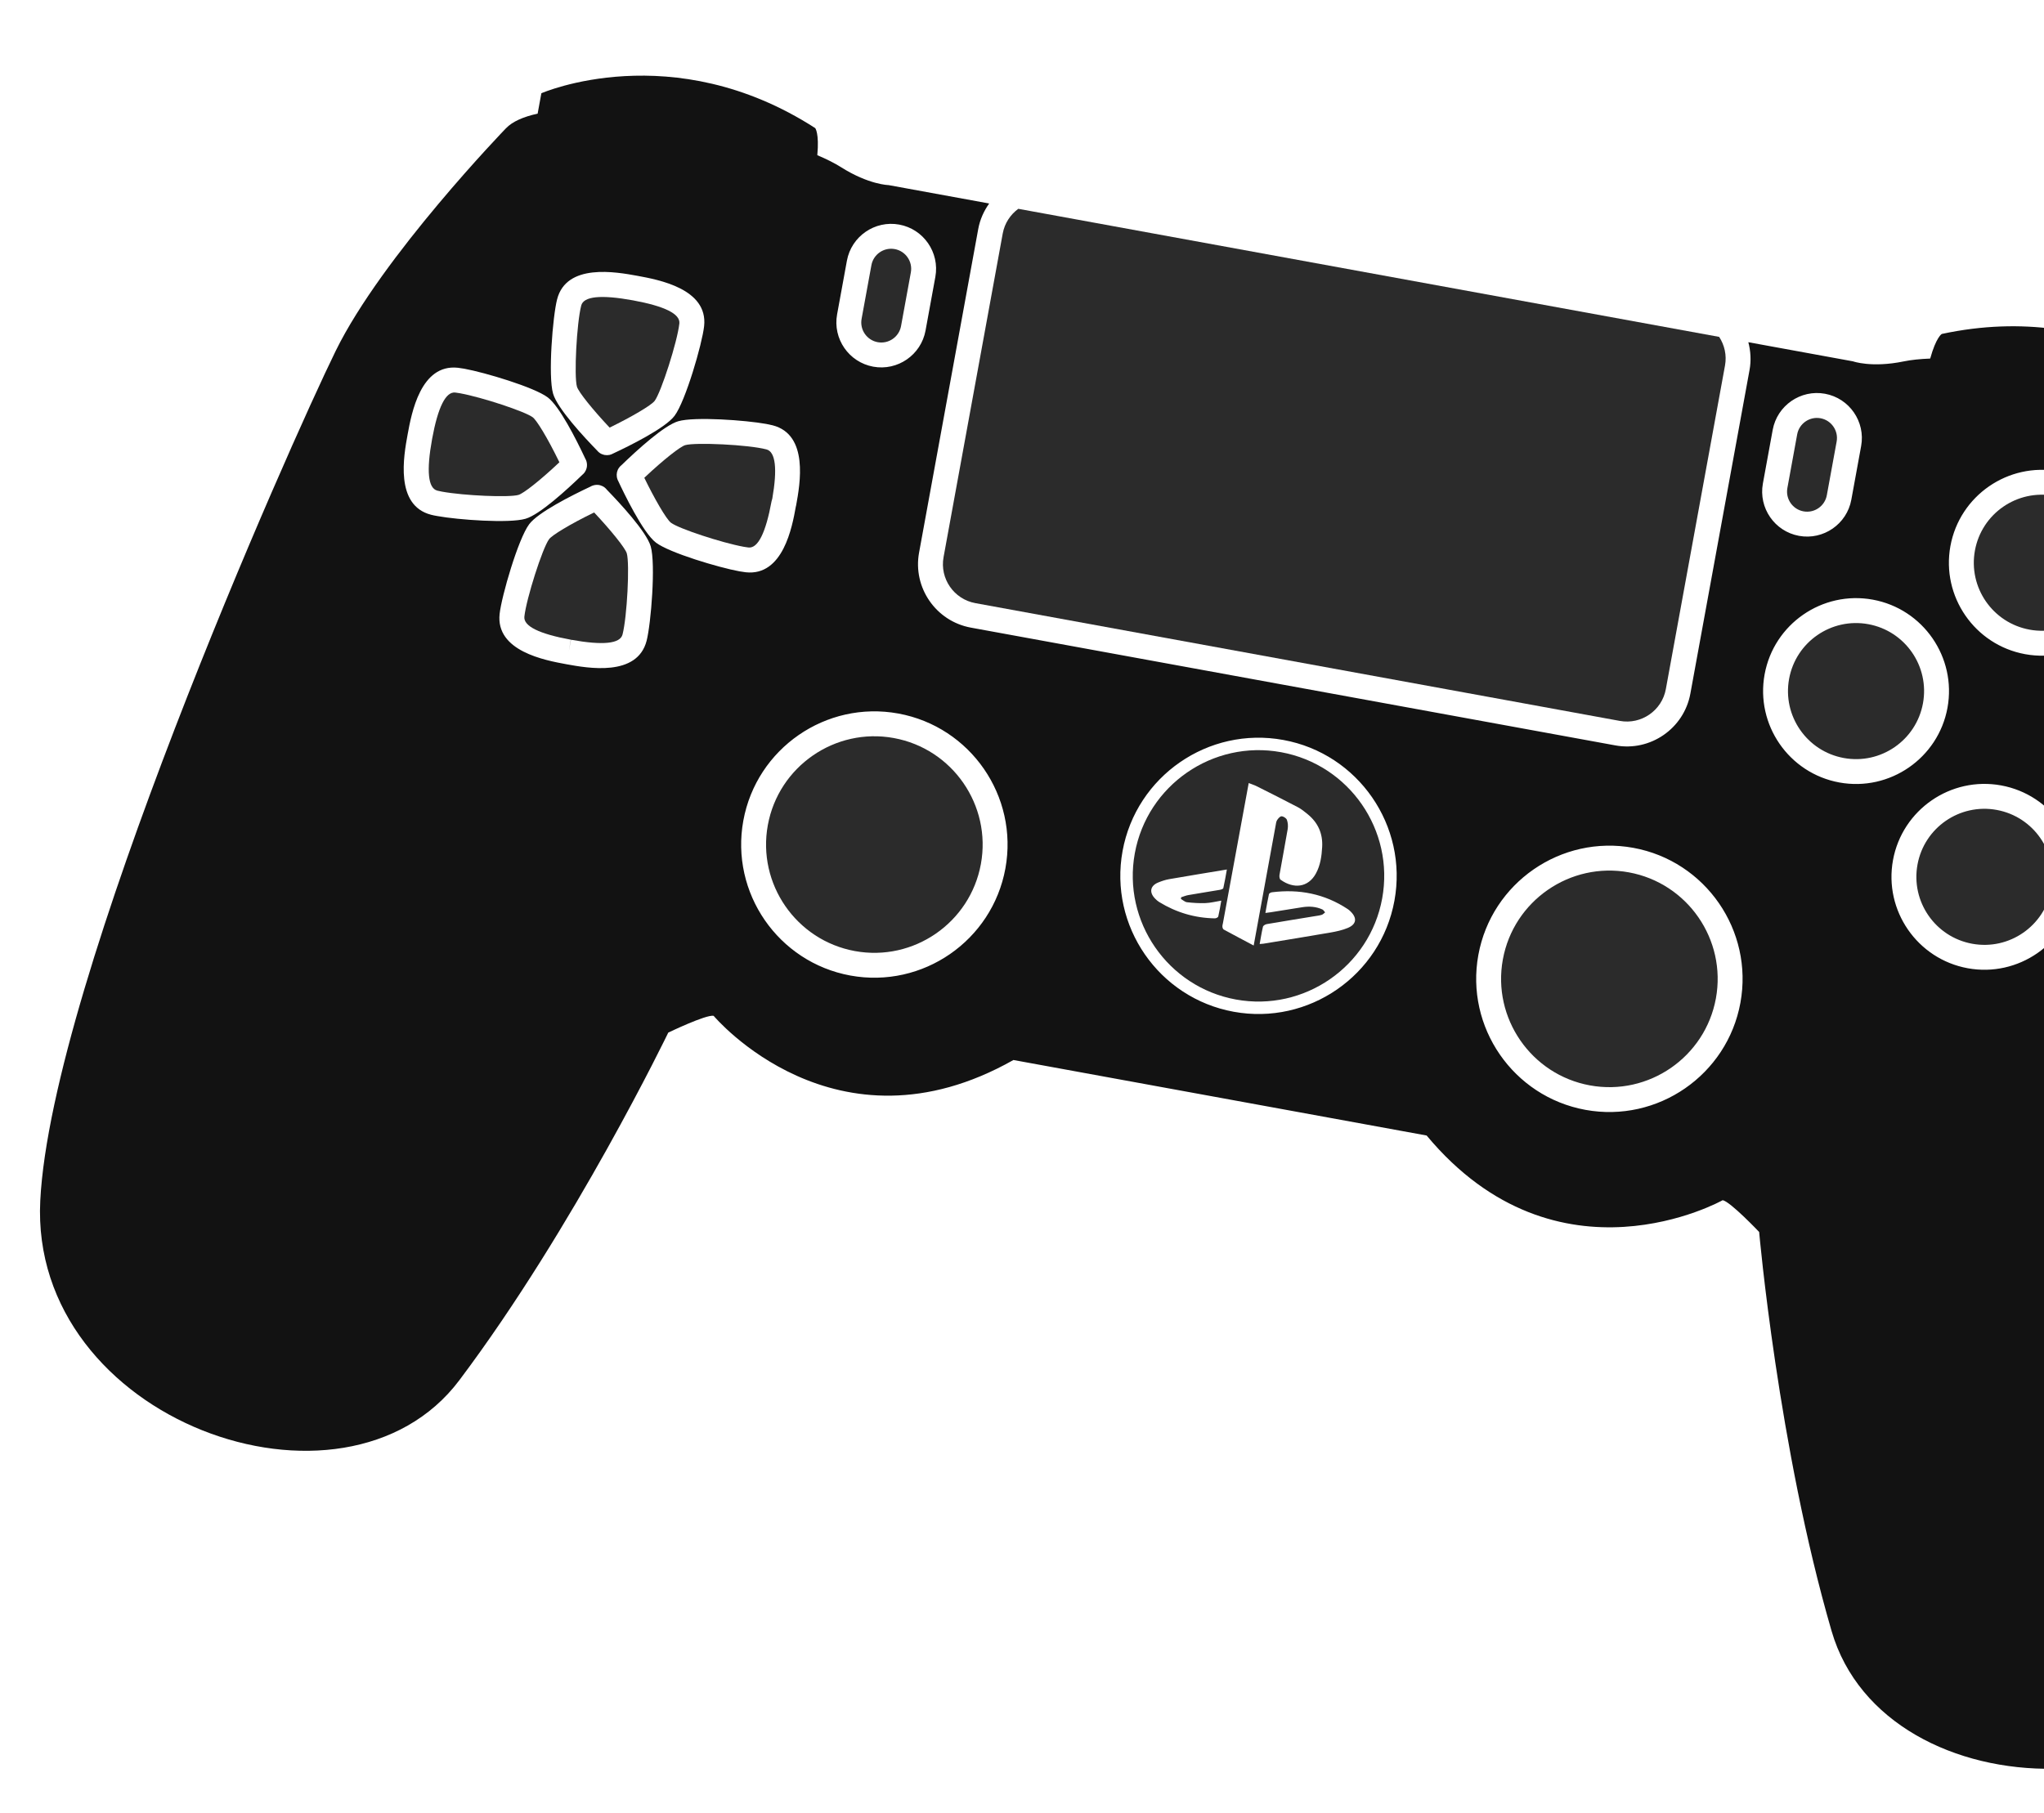
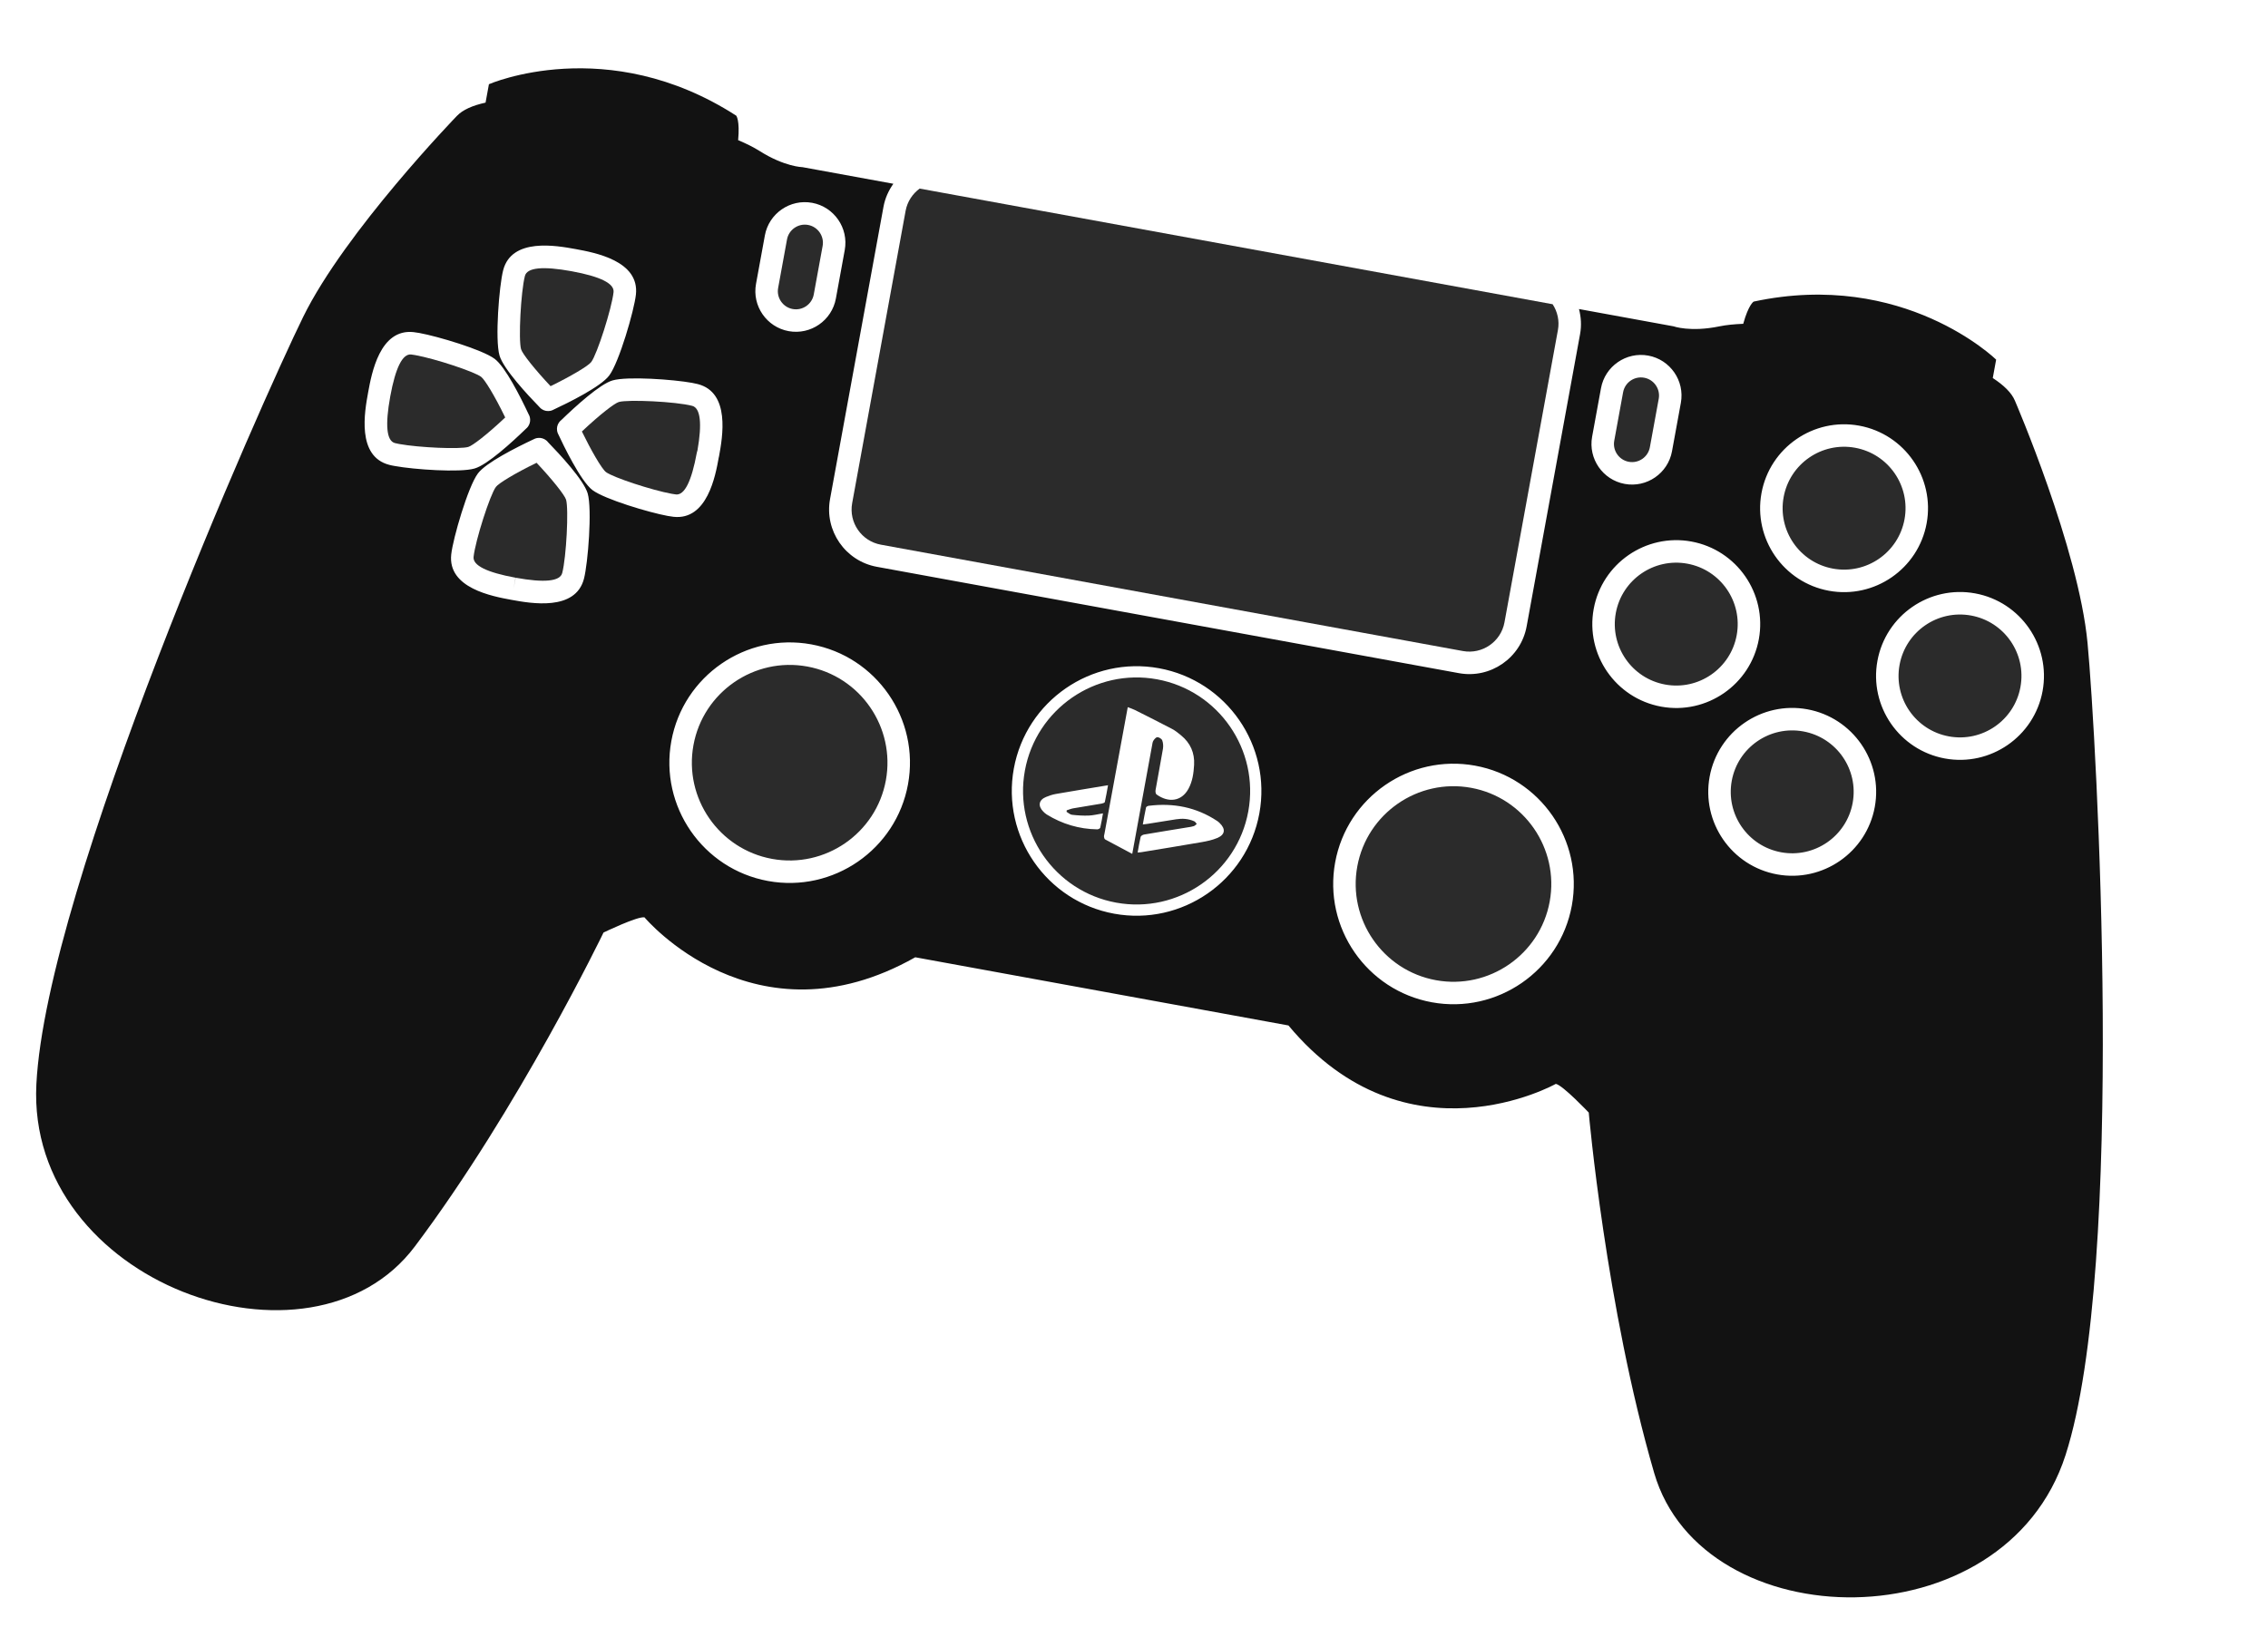
- <svg xmlns="http://www.w3.org/2000/svg" width="1168" height="1036" viewBox="0 0 1168 1036" fill="none">
+ <svg xmlns="http://www.w3.org/2000/svg" width="1435" height="1036" viewBox="0 0 1435 1036" fill="none">
  <path d="M339.502 292.903C325.321 299.803 315.464 305.914 313.783 308.152C310.018 313.15 300.778 342.106 299.645 352.417C299.042 357.848 307.969 362.284 326.167 365.627L324.972 372.642L326.251 365.642C344.455 368.953 354.373 367.962 355.734 362.652C358.322 352.608 359.905 322.254 358.166 316.262C357.278 313.268 349.087 303.076 339.502 292.903Z" fill="#2B2B2B" />
-   <path d="M304.421 238.503C299.979 235.176 275.487 227.08 262.818 224.764C261.812 224.58 260.924 224.446 260.156 224.365C254.711 223.76 250.263 232.668 246.922 250.866C243.591 269.167 244.587 279.07 249.894 280.43C250.653 280.626 251.544 280.819 252.553 281.004C265.224 283.32 290.991 284.429 296.296 282.864C298.999 282.084 308.203 275.029 319.655 264.216C312.76 250.022 306.659 240.186 304.421 238.503Z" fill="#2B2B2B" />
-   <path d="M437.949 256.862C427.624 254.136 397.308 252.746 391.545 254.428C388.855 255.211 379.635 262.277 368.17 273.087C373.699 284.471 380.66 296.725 383.422 298.792C387.846 302.133 412.325 310.21 425.01 312.529C426.017 312.713 426.919 312.847 427.673 312.928C433.118 313.533 437.566 304.625 440.907 286.427C440.994 285.951 441.145 285.43 441.315 284.981C444.249 268.139 443.242 258.22 437.949 256.862Z" fill="#2B2B2B" />
+   <path d="M304.421 238.503C299.979 235.176 275.487 227.08 262.818 224.764C261.812 224.58 260.924 224.446 260.156 224.365C254.711 223.76 250.263 232.668 246.922 250.866C243.591 269.167 244.587 279.07 249.894 280.43C250.653 280.626 251.544 280.82 252.553 281.004C265.224 283.32 290.991 284.429 296.296 282.864C298.999 282.084 308.203 275.029 319.655 264.217C312.76 250.022 306.659 240.186 304.421 238.503Z" fill="#2B2B2B" />
+   <path d="M437.949 256.863C427.624 254.136 397.308 252.747 391.545 254.428C388.855 255.211 379.635 262.278 368.17 273.087C373.699 284.472 380.66 296.725 383.422 298.793C387.846 302.133 412.325 310.21 425.01 312.529C426.017 312.713 426.919 312.847 427.673 312.928C433.118 313.533 437.566 304.625 440.907 286.427C440.994 285.951 441.145 285.431 441.315 284.982C444.249 268.14 443.242 258.22 437.949 256.863Z" fill="#2B2B2B" />
  <path d="M732.059 429.936C693.096 422.814 655.589 448.729 648.467 487.695C641.345 526.656 667.26 564.166 706.223 571.287C745.187 578.409 782.694 552.494 789.816 513.531C796.938 474.565 771.025 437.058 732.059 429.936ZM696.141 523.868C696.024 524.354 694.898 524.898 694.26 524.9C682.763 524.72 672.114 521.545 662.334 515.532C661.487 515.018 660.747 514.316 660.051 513.612C656.553 510.036 657.256 506.271 661.836 504.403C663.821 503.594 665.918 502.878 668.026 502.511C678.845 500.626 689.67 498.872 701.07 496.977C700.385 500.728 699.821 504.212 699.036 507.628C698.922 508.099 697.721 508.487 696.975 508.611C690.985 509.641 684.988 510.557 679.009 511.606C677.62 511.844 676.298 512.428 674.931 512.858C674.902 513.172 674.871 513.498 674.828 513.809C675.982 514.467 677.087 515.55 678.291 515.685C681.808 516.082 685.368 516.312 688.892 516.176C691.75 516.06 694.576 515.319 697.871 514.78C697.29 518.059 696.824 520.997 696.141 523.868ZM729.787 468.731C729.227 469.581 729.126 470.764 728.932 471.83C724.95 493.526 720.996 515.245 717.03 536.946C716.84 537.982 716.654 539.002 716.393 540.43C710.39 537.25 704.821 534.31 699.282 531.3C698.848 531.062 698.562 530.256 698.52 529.685C698.463 528.963 698.718 528.216 698.853 527.474C703.566 501.844 708.279 476.214 712.994 450.586C713.158 449.689 713.319 448.809 713.547 447.562C715.233 448.232 716.726 448.691 718.104 449.378C725.976 453.335 733.849 457.277 741.65 461.379C743.682 462.446 745.518 463.968 747.317 465.439C753.181 470.258 755.947 476.494 755.526 484.098C755.227 489.369 754.531 494.521 751.942 499.27C747.572 507.27 739.277 508.241 731.737 502.799C731.148 502.372 730.986 500.882 731.15 499.985C732.654 491.288 734.353 482.629 735.814 473.925C736.099 472.197 735.965 470.236 735.381 468.609C735.023 467.631 733.442 466.621 732.367 466.567C731.514 466.486 730.394 467.785 729.787 468.731ZM771.699 520.91C775.611 524.677 775.166 528.3 770.155 530.379C767.054 531.678 763.648 532.414 760.318 532.993C747.542 535.215 734.723 537.269 721.921 539.388C721.369 539.474 720.791 539.484 719.807 539.564C720.457 536.007 720.942 532.798 721.701 529.667C721.864 529.018 723.048 528.322 723.838 528.192C733.098 526.599 742.379 525.13 751.659 523.597C752.882 523.399 754.152 523.256 755.325 522.862C756.032 522.632 756.589 521.963 757.211 521.484C756.691 520.914 756.277 520.098 755.635 519.808C751.962 518.137 748.08 517.919 744.149 518.534C738.148 519.46 732.165 520.452 726.16 521.409C725.281 521.551 724.393 521.649 723.077 521.815C723.776 517.992 724.355 514.511 725.118 511.046C725.217 510.586 726.193 510.07 726.814 509.996C742.405 508.042 756.952 510.859 770.165 519.627C770.725 519.992 771.221 520.446 771.699 520.91Z" fill="#2B2B2B" />
  <path d="M501.55 195.583C507.766 196.719 513.745 192.588 514.881 186.372L520.488 155.697C521.622 149.495 517.495 143.502 511.277 142.366C505.059 141.229 499.082 145.361 497.946 151.577L492.339 182.252C491.205 188.468 495.334 194.447 501.55 195.583Z" fill="#2B2B2B" />
  <path d="M348.351 244.405C360.929 238.283 372.183 231.645 374.073 229.142C377.84 224.128 387.078 195.188 388.206 184.905C388.8 179.443 379.874 175.003 361.689 171.666C343.402 168.337 333.485 169.331 332.122 174.64C329.532 184.698 327.951 215.038 329.69 221.03C330.572 224.04 338.766 234.235 348.351 244.405Z" fill="#2B2B2B" />
  <path d="M1030.57 292.276C1036.79 293.413 1042.76 289.281 1043.9 283.065L1049.51 252.39C1050.64 246.188 1046.51 240.195 1040.29 239.059C1034.08 237.923 1028.1 242.054 1026.96 248.27L1021.36 278.945C1020.22 285.161 1024.35 291.141 1030.57 292.276Z" fill="#2B2B2B" />
  <path d="M1126.97 539.416C1148.09 543.278 1168.35 529.283 1172.21 508.158C1176.07 487.034 1162.08 466.779 1140.95 462.917C1119.83 459.056 1099.57 473.051 1095.71 494.176C1091.85 515.3 1105.85 535.555 1126.97 539.416Z" fill="#2B2B2B" />
-   <path d="M1274.85 253.559C1272.75 248.561 1267.77 243.757 1260.86 239.252L1262.99 227.603C1262.99 227.603 1204.6 170.489 1109.57 190.88C1109.57 190.88 1106.33 192.763 1102.97 204.94C1097.19 205.168 1092.1 205.686 1087.89 206.553C1069.46 210.36 1058.83 206.522 1058.83 206.522L999.05 195.595C1000.37 200.638 1000.74 206 999.738 211.461L965.929 396.434C962.278 416.412 943.053 429.697 923.072 426.045L554.79 358.731C534.812 355.079 521.529 335.855 525.181 315.874L558.99 130.902C559.989 125.441 562.227 120.555 565.247 116.305L507.763 105.798C507.763 105.798 496.468 105.613 480.57 95.547C476.925 93.247 472.368 90.951 467.036 88.704C468.205 76.128 465.842 73.221 465.842 73.221C384.163 20.545 309.351 53.299 309.351 53.299L307.222 64.948C299.145 66.712 292.799 69.446 289.071 73.379C289.071 73.379 218.319 146.533 191.815 200.587C165.308 254.643 29.376 560.522 23.011 686.218C16.647 811.913 196.642 876.524 262.487 788.89C328.347 701.256 381.863 590.212 381.863 590.212C381.863 590.212 403.4 579.798 407.783 580.6C407.783 580.6 477.194 663.514 579.098 605.863L815.215 649.02C890.137 738.977 984.39 685.991 984.39 685.991C988.771 686.792 1005.23 704.151 1005.23 704.151C1005.23 704.151 1016.01 826.943 1046.61 932.211C1077.21 1037.47 1268.41 1040.71 1306.92 920.889C1345.43 801.072 1326.48 466.88 1320.82 406.946C1315.16 347.013 1274.85 253.559 1274.85 253.559ZM483.947 149.015C486.493 135.086 499.908 125.817 513.837 128.363C527.767 130.909 537.034 144.324 534.488 158.253L528.881 188.928C526.335 202.858 512.922 212.127 498.992 209.581C485.063 207.035 475.794 193.62 478.34 179.69L483.947 149.015ZM318.348 171.079C323.686 150.267 352.054 155.435 364.151 157.632C376.358 159.878 404.692 165.073 402.351 186.432C401.253 196.475 391.751 229.304 385.444 237.685C380.124 244.786 359.517 254.939 350.344 259.22C349.716 259.569 349.029 259.847 348.318 260.008C347.374 260.197 346.414 260.209 345.506 260.043C345.421 260.027 345.337 260.012 345.241 259.994C344.336 259.798 343.449 259.421 342.668 258.874C342.12 258.469 341.62 258.032 341.222 257.524C334.13 250.254 318.509 233.524 316.046 224.998C313.108 214.944 315.82 180.876 318.348 171.079ZM246.343 294.223C225.532 288.871 230.7 260.517 232.914 248.407C235.145 236.197 240.338 207.863 261.714 210.207C262.747 210.325 264.001 210.509 265.374 210.76C277.05 212.894 305.164 221.274 312.967 227.112C319.699 232.163 329.229 251.018 334.468 262.179C334.724 262.602 334.926 263.074 335.085 263.549C335.508 264.884 335.536 266.308 335.197 267.605C334.989 268.435 334.616 269.208 334.12 269.94C333.731 270.491 333.267 270.971 332.757 271.384C323.863 279.988 308.346 294.194 300.284 296.513C290.975 299.239 261.704 297.113 250.014 294.977C248.606 294.753 247.38 294.486 246.343 294.223ZM369.504 366.214C364.152 387.026 335.798 381.86 323.685 379.658L323.644 379.65C311.481 377.413 283.133 372.215 285.502 350.861C286.6 340.818 296.101 307.977 302.406 299.61C307.47 292.883 326.313 283.346 337.457 278.106C337.831 277.886 338.211 277.707 338.627 277.568C339.14 277.373 339.67 277.253 340.201 277.191C342.086 276.928 344.028 277.47 345.559 278.662C346.038 279.055 346.453 279.476 346.813 279.948C353.975 287.317 369.386 303.85 371.837 312.286C374.741 322.365 372.013 356.446 369.504 366.214ZM454.728 289.718C452.693 301.095 447.482 329.439 426.125 327.086C425.076 326.965 423.837 326.783 422.451 326.53C410.761 324.393 382.633 316.011 374.871 310.181C367.341 304.521 356.108 281.04 353.351 275.082C353.044 274.548 352.814 273.984 352.648 273.377C352.579 273.118 352.522 272.876 352.486 272.609C352.196 270.793 352.602 268.883 353.723 267.339C354.155 266.723 354.667 266.209 355.24 265.765C364.153 257.134 379.554 243.093 387.575 240.77C396.911 238.051 426.183 240.174 437.859 242.308C439.245 242.562 440.47 242.83 441.494 243.088C462.223 248.412 457.173 276.6 454.947 288.779C454.9 289.085 454.828 289.403 454.728 289.718ZM485.95 557.586C444.662 550.04 417.217 510.312 424.762 469.029C432.309 427.741 472.037 400.279 513.323 407.825C554.608 415.371 582.058 455.098 574.509 496.399C566.966 537.671 527.223 565.13 485.95 557.586ZM704.945 578.285C662.118 570.458 633.637 529.254 641.467 486.415C649.298 443.572 690.51 415.11 733.339 422.938C776.166 430.766 804.647 471.969 796.817 514.81C788.989 557.649 747.772 586.113 704.945 578.285ZM1176.32 269.403C1205.13 274.67 1224.29 302.391 1219.02 331.204C1213.75 360.019 1186.03 379.17 1157.22 373.903C1128.41 368.636 1109.25 340.918 1114.52 312.103C1119.79 283.29 1147.51 264.137 1176.32 269.403ZM1012.97 245.709C1015.51 231.78 1028.93 222.51 1042.86 225.056C1056.79 227.603 1066.05 241.017 1063.51 254.947L1057.9 285.622C1055.36 299.552 1041.94 308.821 1028.01 306.275C1014.08 303.729 1004.82 290.314 1007.36 276.384L1012.97 245.709ZM905.962 634.356C864.675 626.809 837.229 587.081 844.775 545.798C852.321 504.511 892.05 477.049 933.335 484.595C974.62 492.141 1002.07 531.867 994.52 573.168C986.976 614.44 947.236 641.9 905.962 634.356ZM1051.05 447.237C1022.23 441.971 1003.08 414.25 1008.35 385.437C1013.61 356.624 1041.33 337.471 1070.15 342.737C1098.96 348.004 1118.11 375.724 1112.85 404.537C1107.58 433.35 1079.86 452.504 1051.05 447.237ZM1124.41 553.415C1095.59 548.148 1076.44 520.43 1081.71 491.615C1086.98 462.802 1114.69 443.648 1143.51 448.915C1172.32 454.182 1191.48 481.903 1186.21 510.715C1180.94 539.531 1153.21 558.679 1124.41 553.415ZM1230.58 480.051C1201.76 474.785 1182.61 447.064 1187.88 418.251C1193.14 389.438 1220.86 370.285 1249.68 375.552C1278.49 380.818 1297.64 408.539 1292.38 437.352C1287.11 466.165 1259.39 485.317 1230.58 480.051Z" fill="#121212" />
+   <path d="M1233.13 466.069C1254.26 469.93 1274.51 455.936 1278.37 434.811C1282.24 413.686 1268.24 393.431 1247.12 389.57C1225.99 385.709 1205.74 399.704 1201.88 420.829C1198.01 441.953 1212.01 462.208 1233.13 466.069Z" fill="#2B2B2B" />
+   <path d="M1274.85 253.559C1272.75 248.562 1267.77 243.757 1260.86 239.252L1262.99 227.603C1262.99 227.603 1204.6 170.49 1109.57 190.881C1109.57 190.881 1106.33 192.764 1102.97 204.94C1097.19 205.169 1092.1 205.686 1087.89 206.553C1069.46 210.36 1058.83 206.522 1058.83 206.522L999.05 195.595C1000.37 200.638 1000.74 206.001 999.738 211.461L965.929 396.434C962.278 416.412 943.053 429.697 923.072 426.045L554.79 358.731C534.812 355.079 521.529 335.855 525.181 315.874L558.99 130.902C559.989 125.441 562.227 120.555 565.247 116.306L507.763 105.799C507.763 105.799 496.468 105.614 480.57 95.547C476.925 93.247 472.368 90.951 467.036 88.704C468.205 76.129 465.842 73.222 465.842 73.222C384.163 20.545 309.351 53.299 309.351 53.299L307.222 64.948C299.145 66.713 292.799 69.446 289.071 73.38C289.071 73.38 218.319 146.533 191.815 200.587C165.308 254.643 29.376 560.523 23.011 686.218C16.647 811.913 196.642 876.524 262.487 788.89C328.347 701.256 381.863 590.212 381.863 590.212C381.863 590.212 403.4 579.799 407.783 580.6C407.783 580.6 477.194 663.514 579.098 605.863L815.215 649.02C890.137 738.977 984.39 685.991 984.39 685.991C988.771 686.792 1005.23 704.151 1005.23 704.151C1005.23 704.151 1016.01 826.944 1046.61 932.211C1077.21 1037.47 1268.41 1040.71 1306.92 920.889C1345.43 801.072 1326.48 466.88 1320.82 406.946C1315.16 347.013 1274.85 253.559 1274.85 253.559ZM483.947 149.015C486.493 135.086 499.908 125.817 513.837 128.363C527.767 130.909 537.034 144.324 534.488 158.253L528.881 188.928C526.335 202.858 512.922 212.127 498.992 209.581C485.063 207.035 475.794 193.62 478.34 179.691L483.947 149.015ZM318.348 171.079C323.686 150.267 352.054 155.436 364.151 157.633C376.358 159.878 404.692 165.073 402.351 186.433C401.253 196.476 391.751 229.304 385.444 237.685C380.124 244.787 359.517 254.94 350.344 259.22C349.716 259.569 349.029 259.848 348.318 260.009C347.374 260.198 346.414 260.209 345.506 260.043C345.421 260.028 345.337 260.012 345.241 259.995C344.336 259.798 343.449 259.421 342.668 258.874C342.12 258.469 341.62 258.033 341.222 257.525C334.13 250.254 318.509 233.524 316.046 224.999C313.108 214.944 315.82 180.877 318.348 171.079ZM246.343 294.223C225.532 288.871 230.7 260.518 232.914 248.407C235.145 236.198 240.338 207.863 261.714 210.207C262.747 210.325 264.001 210.51 265.374 210.76C277.05 212.895 305.164 221.274 312.967 227.112C319.699 232.163 329.229 251.018 334.468 262.179C334.724 262.602 334.926 263.074 335.085 263.55C335.508 264.885 335.536 266.308 335.197 267.606C334.989 268.435 334.616 269.209 334.12 269.941C333.731 270.491 333.267 270.972 332.757 271.384C323.863 279.988 308.346 294.194 300.284 296.513C290.975 299.239 261.704 297.114 250.014 294.977C248.606 294.753 247.38 294.486 246.343 294.223ZM369.504 366.215C364.152 387.026 335.798 381.86 323.685 379.658L323.644 379.651C311.481 377.413 283.133 372.215 285.502 350.861C286.6 340.818 296.101 307.978 302.406 299.61C307.47 292.883 326.313 283.346 337.457 278.106C337.831 277.886 338.211 277.707 338.627 277.568C339.14 277.374 339.67 277.253 340.201 277.192C342.086 276.929 344.028 277.47 345.559 278.663C346.038 279.055 346.453 279.476 346.813 279.949C353.975 287.317 369.386 303.85 371.837 312.286C374.741 322.366 372.013 356.446 369.504 366.215ZM454.728 289.718C452.693 301.096 447.482 329.439 426.125 327.086C425.076 326.965 423.837 326.784 422.451 326.53C410.761 324.394 382.633 316.011 374.871 310.181C367.341 304.521 356.108 281.04 353.351 275.082C353.044 274.548 352.814 273.984 352.648 273.377C352.579 273.118 352.522 272.876 352.486 272.61C352.196 270.793 352.602 268.884 353.723 267.339C354.155 266.723 354.667 266.209 355.24 265.765C364.153 257.135 379.554 243.094 387.575 240.77C396.911 238.051 426.183 240.174 437.859 242.308C439.245 242.562 440.47 242.831 441.494 243.089C462.223 248.412 457.173 276.6 454.947 288.779C454.9 289.085 454.828 289.403 454.728 289.718ZM485.95 557.587C444.662 550.04 417.217 510.312 424.762 469.029C432.309 427.741 472.037 400.28 513.323 407.826C554.608 415.372 582.058 455.098 574.509 496.4C566.966 537.671 527.223 565.131 485.95 557.587ZM704.945 578.286C662.118 570.458 633.637 529.254 641.467 486.416C649.298 443.573 690.51 415.11 733.339 422.938C776.166 430.766 804.647 471.97 796.817 514.81C788.989 557.649 747.772 586.114 704.945 578.286ZM1176.32 269.404C1205.13 274.67 1224.29 302.391 1219.02 331.204C1213.75 360.019 1186.03 379.17 1157.22 373.904C1128.41 368.637 1109.25 340.919 1114.52 312.103C1119.79 283.29 1147.51 264.137 1176.32 269.404ZM1012.97 245.709C1015.51 231.78 1028.93 222.51 1042.86 225.056C1056.79 227.603 1066.05 241.018 1063.51 254.947L1057.9 285.622C1055.36 299.552 1041.94 308.821 1028.01 306.275C1014.08 303.729 1004.82 290.314 1007.36 276.384L1012.97 245.709ZM905.962 634.356C864.675 626.81 837.229 587.081 844.775 545.798C852.321 504.511 892.05 477.049 933.335 484.595C974.62 492.141 1002.07 531.867 994.52 573.169C986.976 614.44 947.236 641.9 905.962 634.356ZM1051.05 447.237C1022.23 441.971 1003.08 414.25 1008.35 385.437C1013.61 356.624 1041.33 337.471 1070.15 342.737C1098.96 348.004 1118.11 375.725 1112.85 404.538C1107.58 433.351 1079.86 452.504 1051.05 447.237ZM1124.41 553.415C1095.59 548.149 1076.44 520.431 1081.71 491.615C1086.98 462.802 1114.69 443.649 1143.51 448.916C1172.32 454.182 1191.48 481.903 1186.21 510.716C1180.94 539.531 1153.21 558.679 1124.41 553.415ZM1230.58 480.052C1201.76 474.785 1182.61 447.064 1187.88 418.252C1193.14 389.439 1220.86 370.285 1249.68 375.552C1278.49 380.818 1297.64 408.539 1292.38 437.352C1287.11 466.165 1259.39 485.318 1230.58 480.052Z" fill="#121212" />
  <path d="M1159.78 359.889C1180.91 363.75 1201.16 349.755 1205.03 328.63C1208.89 307.506 1194.89 287.251 1173.77 283.39C1152.64 279.529 1132.39 293.523 1128.53 314.648C1124.67 335.773 1138.66 356.027 1159.78 359.889Z" fill="#2B2B2B" />
-   <path d="M1053.6 433.254C1074.73 437.115 1094.98 423.12 1098.84 401.996C1102.7 380.871 1088.71 360.616 1067.58 356.755C1046.46 352.894 1026.2 366.889 1022.34 388.013C1018.48 409.138 1032.48 429.393 1053.6 433.254Z" fill="#2B2B2B" />
-   <path d="M572.99 133.464L539.18 318.437C536.939 330.701 545.084 342.492 557.348 344.734L925.614 412.045C937.864 414.284 949.669 406.142 951.911 393.875L985.72 208.903C986.8 202.994 985.423 197.231 982.385 192.553L581.891 119.351C577.399 122.637 574.07 127.555 572.99 133.464Z" fill="#2B2B2B" />
+   <path d="M1053.6 433.254C1074.73 437.116 1094.98 423.121 1098.84 401.996C1102.7 380.871 1088.71 360.616 1067.58 356.755C1046.46 352.894 1026.2 366.889 1022.34 388.014C1018.48 409.138 1032.48 429.393 1053.6 433.254Z" fill="#2B2B2B" />
+   <path d="M572.99 133.465L539.18 318.437C536.939 330.701 545.084 342.493 557.348 344.734L925.614 412.045C937.864 414.284 949.669 406.142 951.911 393.876L985.72 208.903C986.8 202.994 985.423 197.232 982.385 192.553L581.891 119.351C577.399 122.637 574.07 127.556 572.99 133.465Z" fill="#2B2B2B" />
  <path d="M930.776 498.608C897.217 492.474 864.912 514.796 858.775 548.37C852.639 581.944 874.961 614.234 908.521 620.368C942.081 626.502 974.383 604.194 980.519 570.622C986.656 537.051 964.336 504.742 930.776 498.608Z" fill="#2B2B2B" />
  <path d="M510.761 421.838C477.203 415.704 444.896 438.026 438.76 471.6C432.623 505.174 454.948 537.465 488.506 543.598C522.065 549.732 554.37 527.424 560.506 493.853C566.642 460.281 544.318 427.972 510.761 421.838Z" fill="#2B2B2B" />
</svg>
